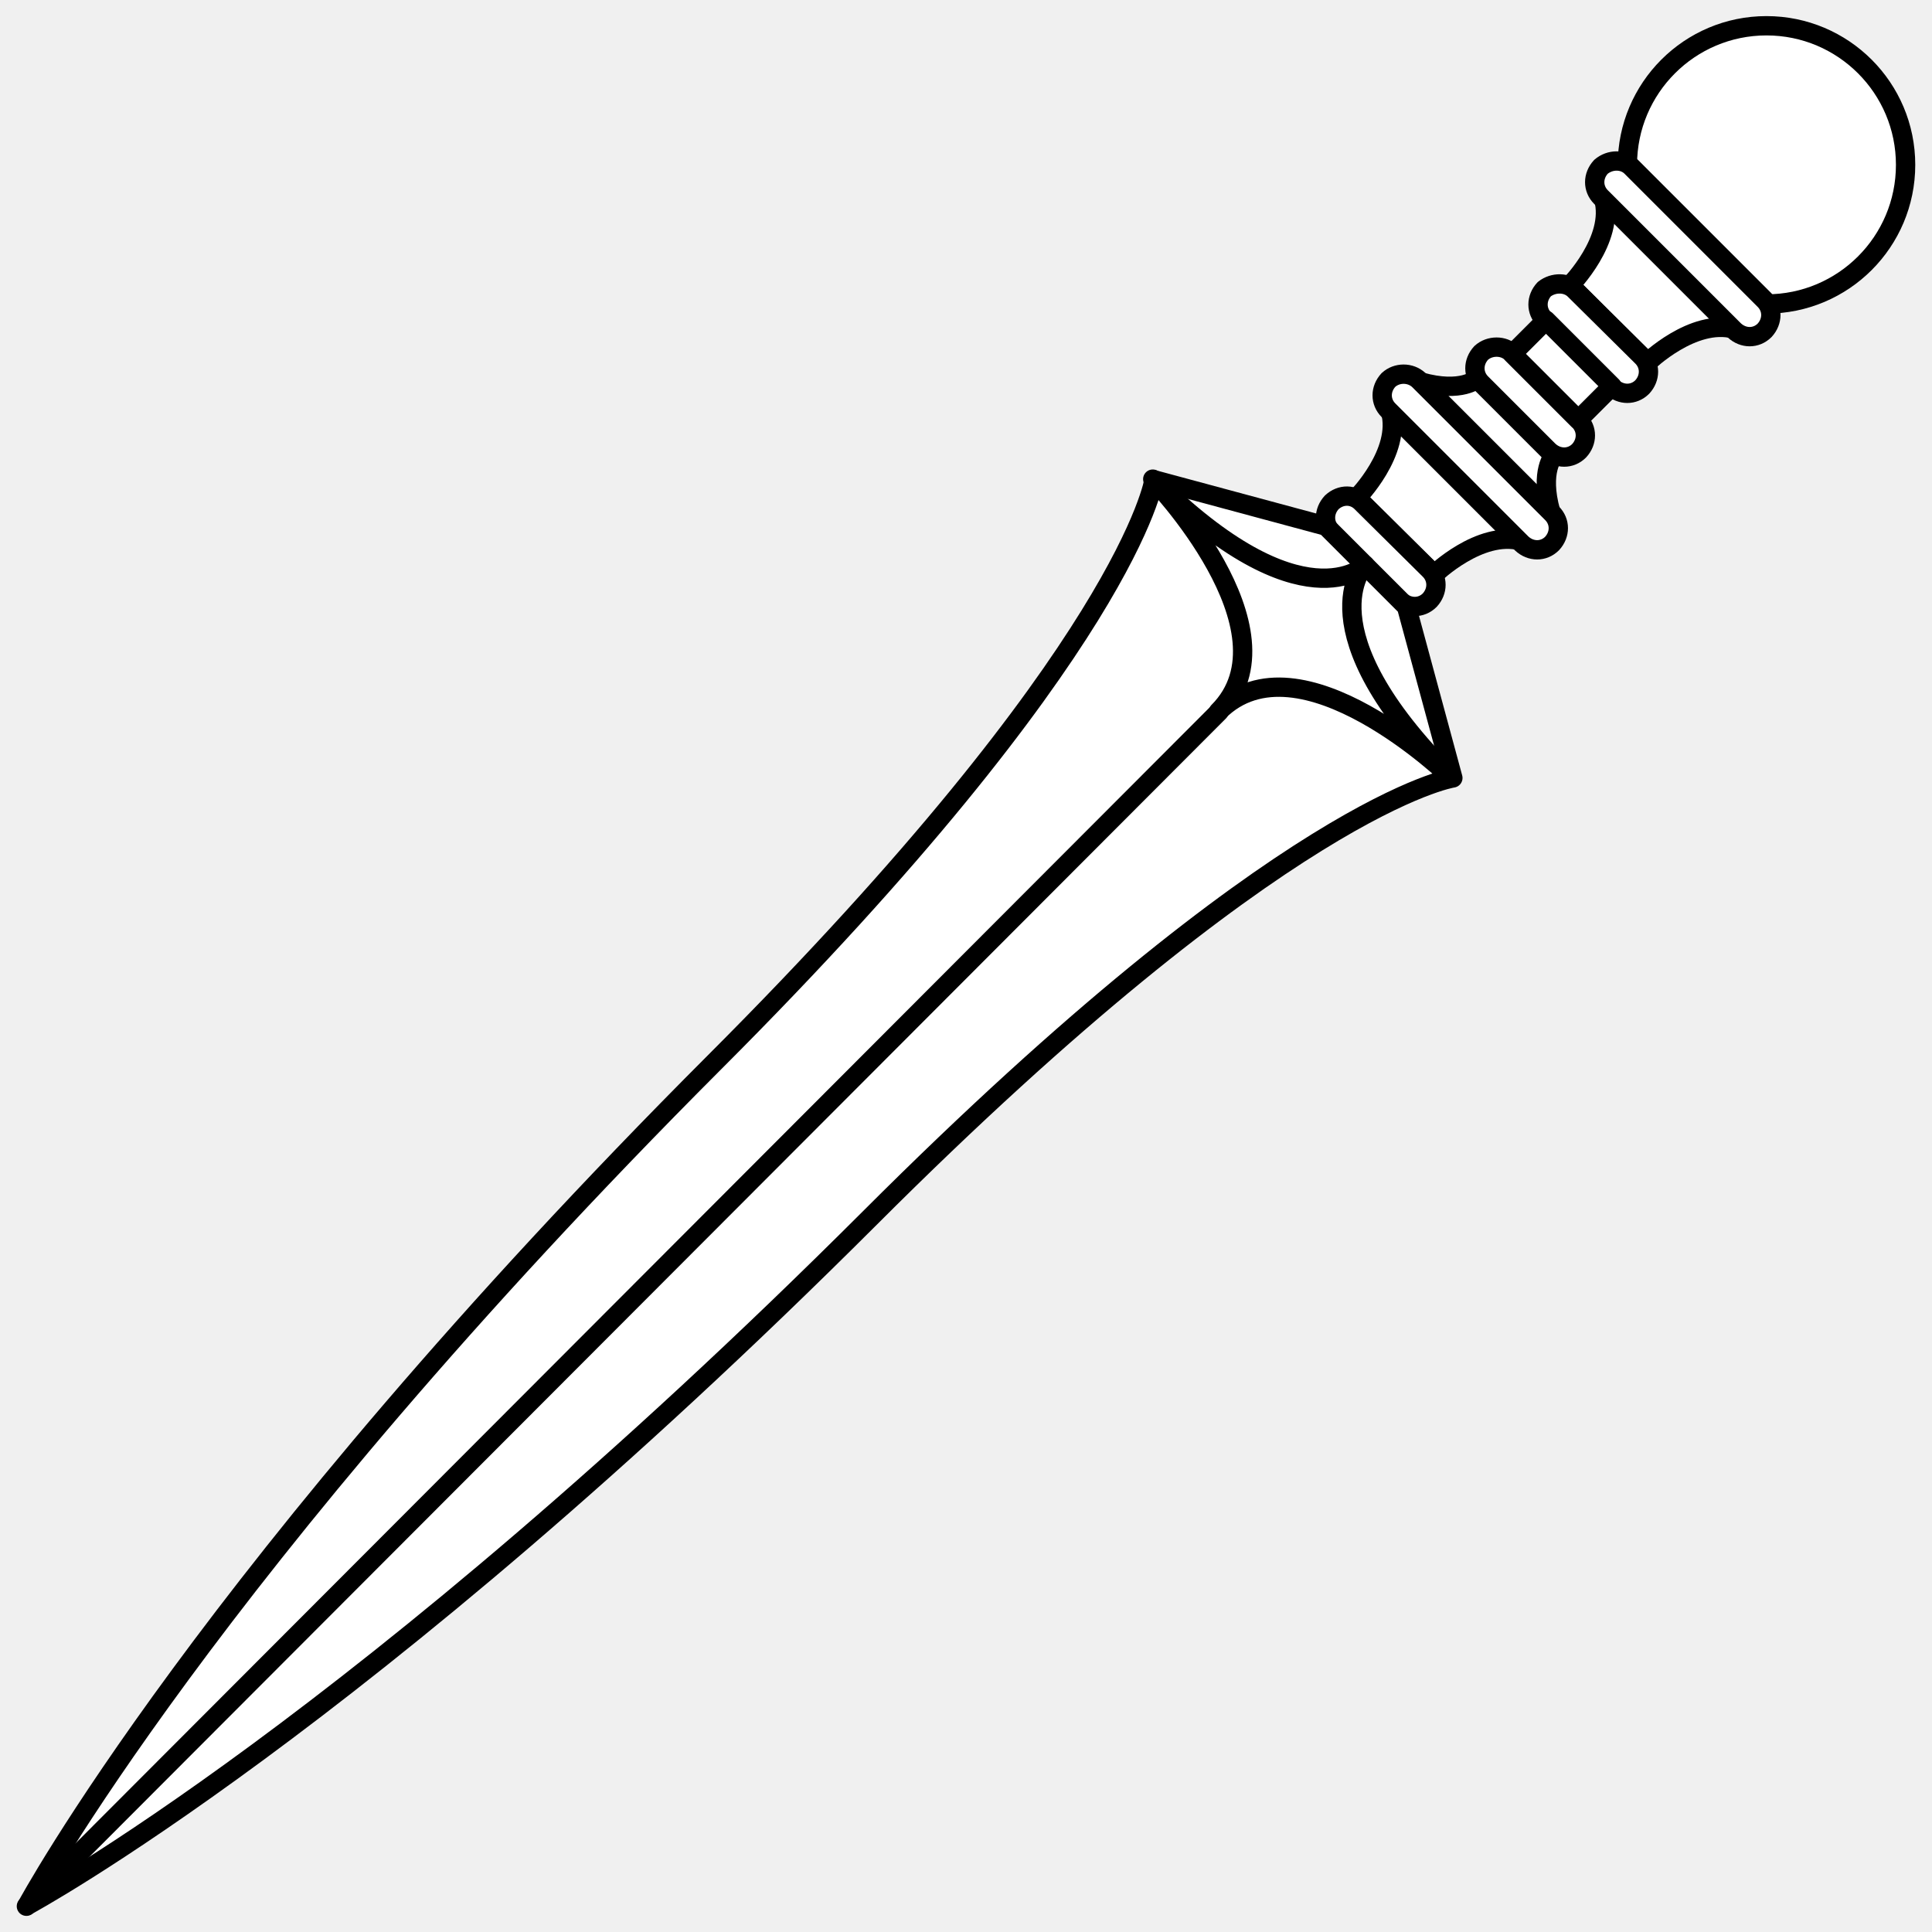
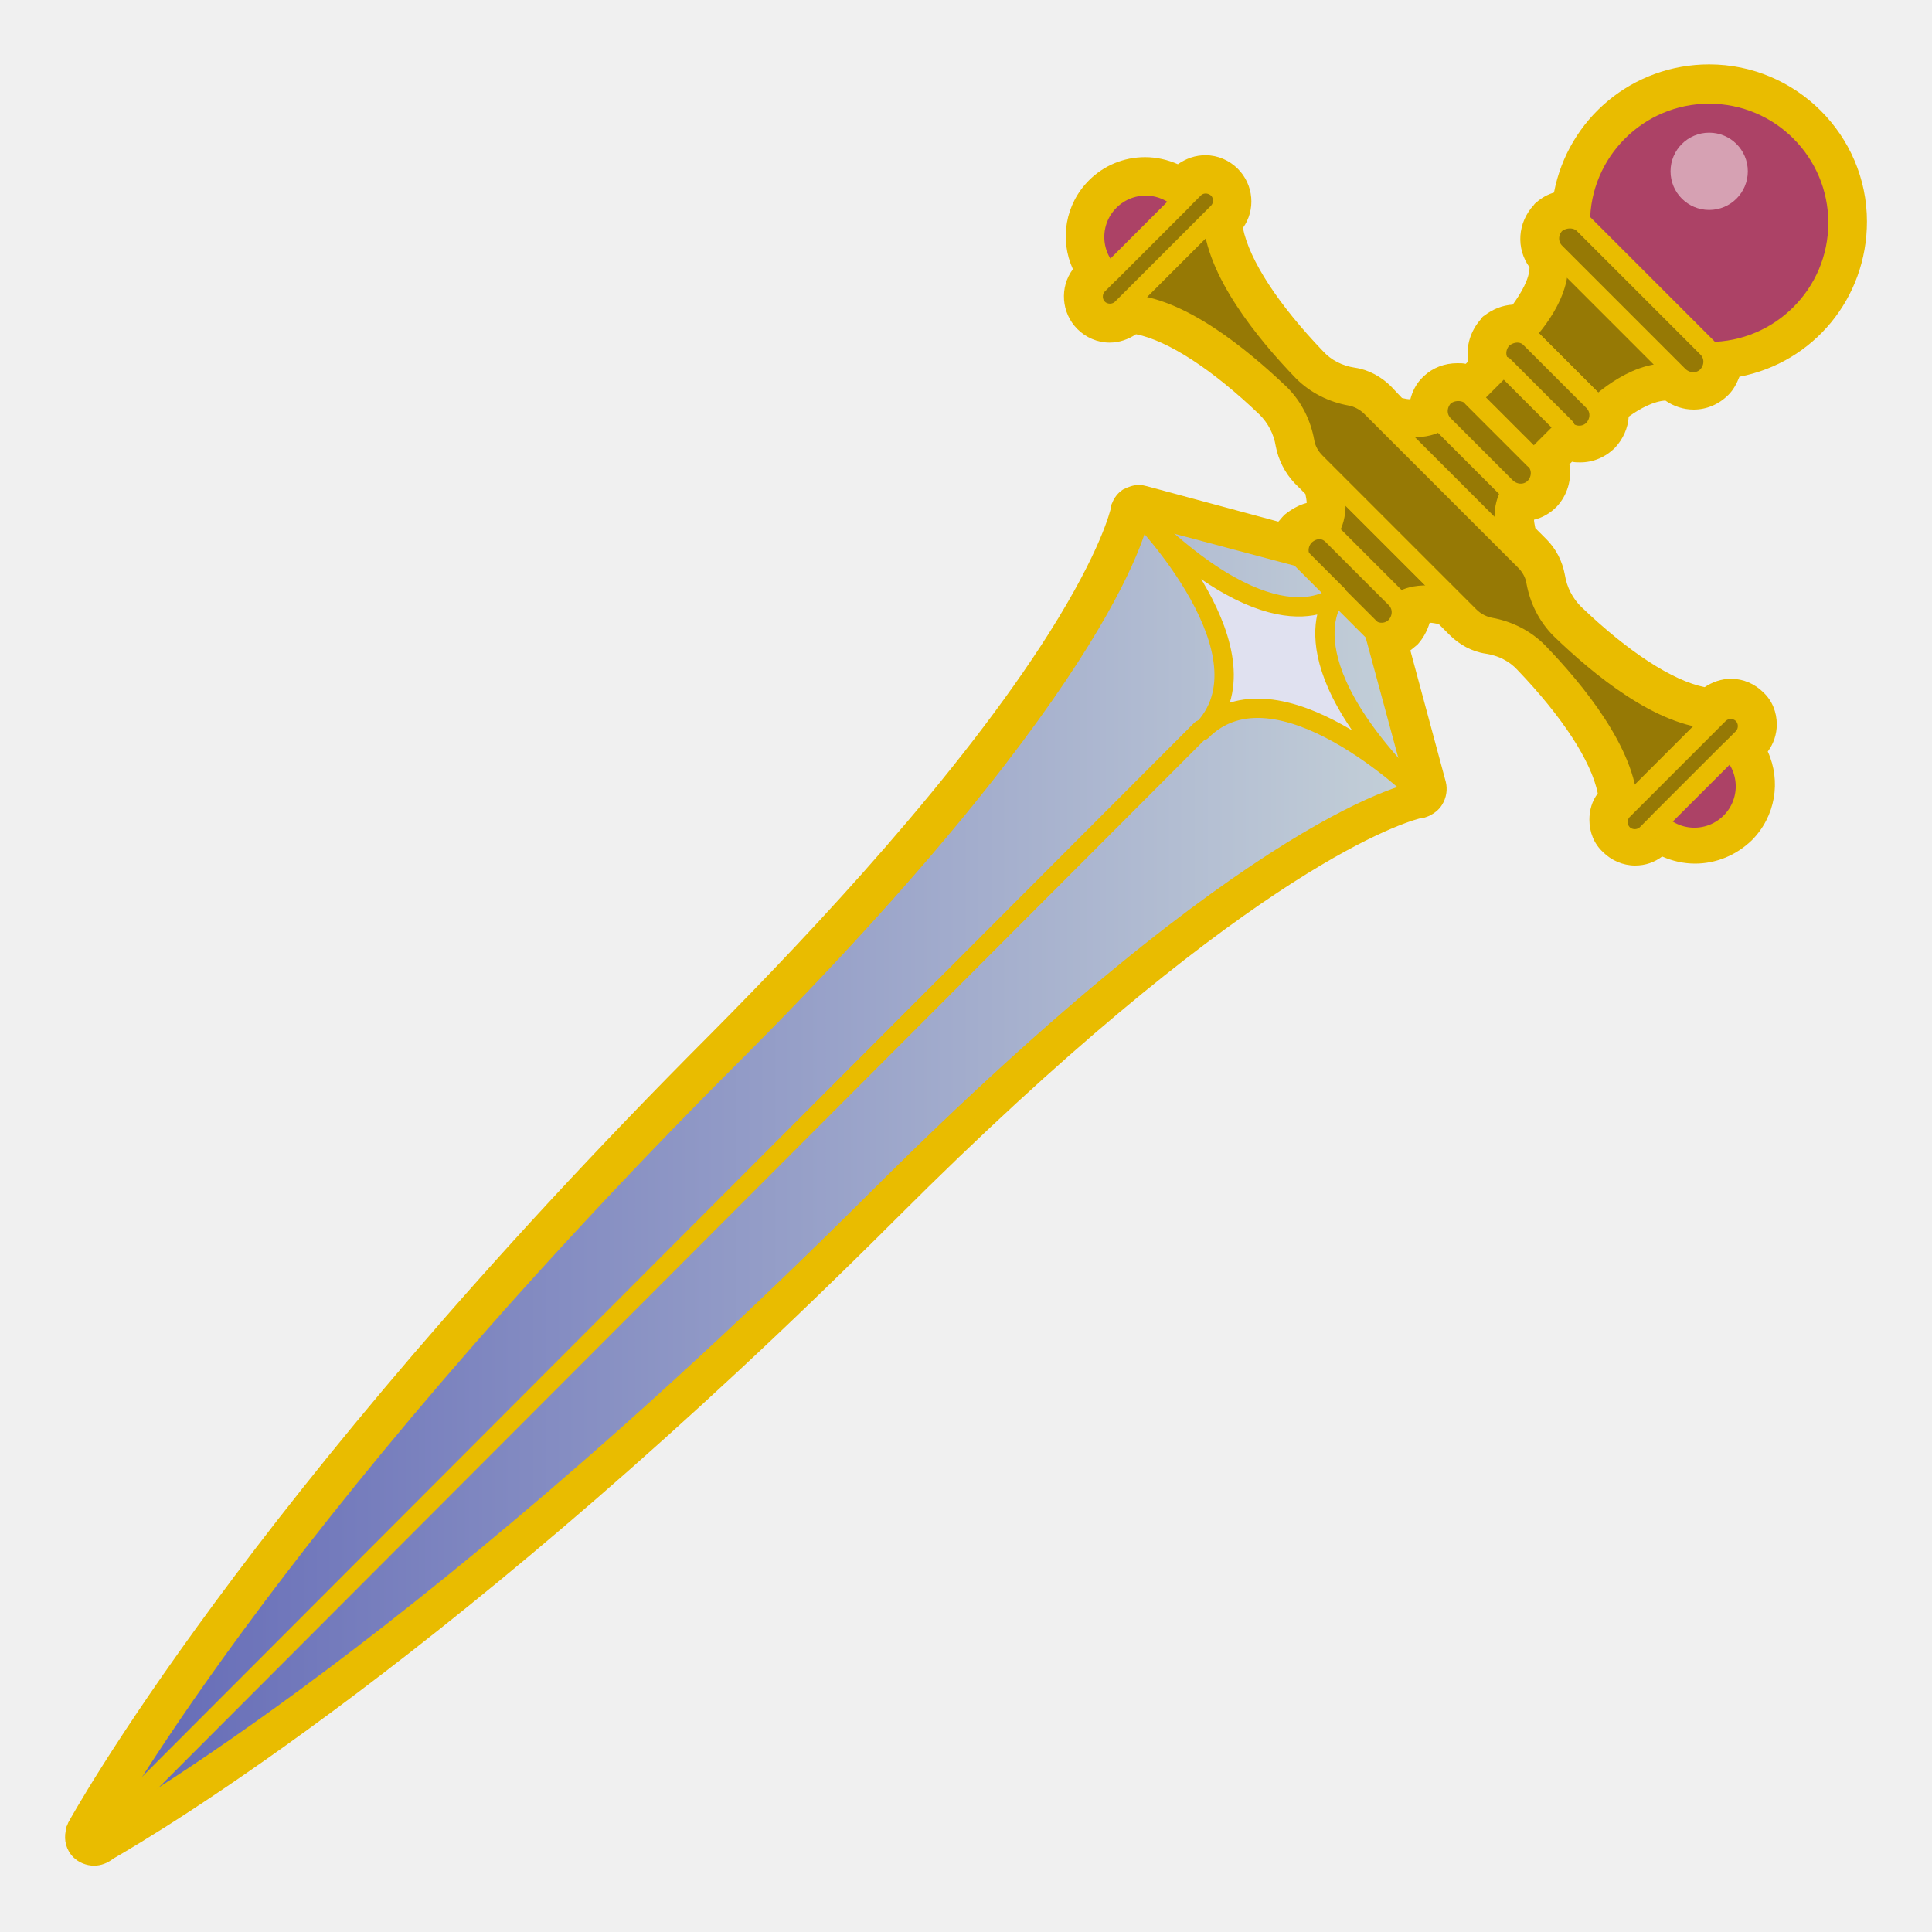
<svg xmlns="http://www.w3.org/2000/svg" version="1.1" id="레이어_1" x="0px" y="0px" viewBox="0 0 300 300" style="enable-background:new 0 0 300 300;" xml:space="preserve">
  <style type="text/css">
- 	.st0{fill:#FFFFFF;stroke:#000000;stroke-width:3;stroke-miterlimit:10;}
- 	.st1{fill:#FFFFFF;stroke:#000000;stroke-width:3;stroke-linecap:round;stroke-linejoin:round;stroke-miterlimit:10;}
- 	.st2{fill:#FFFFFF;stroke:#000000;stroke-width:3;stroke-linecap:round;stroke-linejoin:round;stroke-miterlimit:10;}
- 	.st3{fill:none;stroke:#000000;stroke-width:3;stroke-linecap:round;stroke-linejoin:round;stroke-miterlimit:10;}
+ 	.st0{fill:#E9BC00;}
+ 	.st1{fill:#AC4266;stroke:#E9BC00;stroke-width:3;stroke-miterlimit:10;}
+ 	.st2{fill:#D6A1B3;}
+ 	.st3{fill:#967905;stroke:#E9BC00;stroke-width:3;stroke-linecap:round;stroke-linejoin:round;stroke-miterlimit:10;}
+ 	.st4{fill:#967905;stroke:#E9BC00;stroke-width:3;stroke-linecap:round;stroke-linejoin:round;stroke-miterlimit:10;}
+ 	.st5{fill:url(#SVGID_1_);stroke:#E9BC00;stroke-width:3;stroke-linecap:round;stroke-linejoin:round;stroke-miterlimit:10;}
+ 	.st6{fill:#FFFFFF;stroke:#E9BC00;stroke-width:3;stroke-linecap:round;stroke-linejoin:round;stroke-miterlimit:10;}
+ 	.st7{fill:#E0E1F0;stroke:#E9BC00;stroke-width:3;stroke-linecap:round;stroke-linejoin:round;stroke-miterlimit:10;}
+ 	.st8{fill:none;stroke:#E9BC00;stroke-width:3;stroke-linecap:round;stroke-linejoin:round;stroke-miterlimit:10;}
+ 	.st9{fill:#AC4266;stroke:#E9BC00;stroke-width:3;stroke-linecap:round;stroke-linejoin:round;stroke-miterlimit:10;}
</style>
  <g>
-     <circle class="st0" cx="274.3" cy="25.6" r="21.6" />
-     <path class="st1" d="M222.7,89.2c0,0,7.1-6.9,13.5-5.2L226,73.9l-10.1-10.1c1.8,6.4-5.2,13.5-5.2,13.5L222.7,89.2z" />
-     <path class="st1" d="M229.4,58.8c0,0-2.4,2.3-8.8,0.5l10.1,10.1l10.1,10.1c-1.8-6.4,0.5-8.8,0.5-8.8L229.4,58.8z" />
-     <path class="st1" d="M220.3,59L241,79.7c1.3,1.3,1.3,3.3,0,4.7l0,0c-1.3,1.3-3.3,1.3-4.7,0l-20.7-20.7c-1.3-1.3-1.3-3.3,0-4.7l0,0   C216.9,57.8,219,57.8,220.3,59z" />
-     <path class="st1" d="M255.8,56.3c0,0,7.1-6.9,13.5-5.2l-10.1-10.1L249,30.8c1.8,6.4-5.2,13.5-5.2,13.5L255.8,56.3z" />
-     <path class="st1" d="M253.3,25.9L274,46.6c1.3,1.3,1.3,3.3,0,4.7l0,0c-1.3,1.3-3.3,1.3-4.7,0l-20.7-20.7c-1.3-1.3-1.3-3.3,0-4.7   l0,0C250,24.7,252.1,24.7,253.3,25.9z" />
-     <path class="st1" d="M234.7,54.8l10.5,10.5c1.3,1.3,1.3,3.3,0,4.7l0,0c-1.3,1.3-3.3,1.3-4.7,0L230,59.5c-1.3-1.3-1.3-3.3,0-4.7l0,0   C231.3,53.6,233.5,53.6,234.7,54.8z" />
-     <path class="st1" d="M244.5,45L255,55.4c1.3,1.3,1.3,3.3,0,4.7l0,0c-1.3,1.3-3.3,1.3-4.7,0l-10.5-10.5c-1.3-1.3-1.3-3.3,0-4.7l0,0   C241.2,43.8,243.3,43.8,244.5,45z" />
-     <rect x="238.9" y="50.2" transform="matrix(0.7071 -0.7071 0.7071 0.7071 30.4069 188.3745)" class="st2" width="7.4" height="14.5" />
-     <path class="st1" d="M211.5,78.1L222,88.5c1.3,1.3,1.3,3.3,0,4.7l0,0c-1.3,1.3-3.3,1.3-4.7,0l-10.5-10.5c-1.3-1.3-1.3-3.3,0-4.7   l0,0C208.2,76.7,210.2,76.7,211.5,78.1z" />
-     <path class="st1" d="M212,87.8l0.1,0.1l-6.2-6.2l-26.7-7.2c0,0-3.9,26.1-68.3,90.5C32.2,243.8,4.2,295.9,4.2,295.9   s52-28,130.9-106.8c64.4-64.4,90.5-68.3,90.5-68.3l-7.2-26.6l-6.2-6.2l0.1,0.1" />
-     <path class="st1" d="M189.4,110.6" />
-     <path class="st1" d="M211.9,87.7l0.1,0.1c0,0-9.8,9.6-33-13.4c0,0,22.7,23.5,10.2,36.1c12.6-12.6,36.1,10.2,36.1,10.2   c-23-23-13.4-33-13.4-33l0.1,0.1" />
-     <line class="st3" x1="4.1" y1="296" x2="189.3" y2="110.5" />
+     <path class="st0" d="M14.6,288.5c-0.8,0-1.6-0.3-2.1-0.9c-0.7-0.7-1-1.8-0.8-2.8v-0.2c0,0,0.1-0.2,0.1-0.3c0-0.1,0.1-0.3,0.2-0.4   c0.3-0.5,27-49.6,99.5-122.2c57.5-57.5,62.5-82.1,62.6-82.4c0-0.1,0.1-0.3,0.1-0.4v-0.1l0.1-0.1c0.2-0.6,0.6-1.1,1.2-1.4   c0.5-0.3,1.1-0.5,1.6-0.5c0.3,0,0.5,0,0.8,0.1l21.5,5.8c0.3-0.6,0.7-1.2,1.1-1.7c0.1-0.1,0.1-0.1,0.2-0.2c1.1-1,2.4-1.6,3.8-1.7   c0.1-0.8,0.1-1.9-0.3-3.4l-2-2c-1.3-1.3-2.2-3-2.5-4.8c-0.4-2.3-1.4-4.3-2.9-5.7c-7.9-7.6-15.2-12.2-20.7-13   c-1,0.9-2.3,1.4-3.7,1.4c-1.5,0-2.9-0.6-4-1.6c-1.1-1.1-1.6-2.5-1.6-4s0.6-2.9,1.6-4l0,0c-2.4-4.2-1.7-9.5,1.8-13   c2.1-2.1,4.8-3.2,7.7-3.2c1.9,0,3.7,0.5,5.3,1.4l0,0c1.1-1.1,2.5-1.6,4-1.6s2.9,0.6,4,1.6c2.1,2.1,2.2,5.5,0.2,7.7   c0.8,5.4,5.4,12.7,13,20.7c1.5,1.5,3.5,2.6,5.7,2.9c1.8,0.3,3.5,1.2,4.8,2.5l2,2c1,0.2,1.8,0.3,2.6,0.3c0.3,0,0.5,0,0.7,0   c0.1-1.4,0.7-2.7,1.7-3.8c0-0.1,0.1-0.1,0.2-0.2c1.1-1,2.6-1.6,4.2-1.6c0.6,0,1.2,0.1,1.7,0.2l1.6-1.6c-0.7-2.1-0.1-4.3,1.4-6   c0.1-0.1,0.2-0.2,0.3-0.3c1.1-0.9,2.6-1.4,4-1.4c0.1,0,0.1,0,0.2,0c1.9-2.3,3.6-5.3,3.3-7.8c-2-2.4-1.9-5.8,0.3-8.1   c0.1-0.1,0.2-0.2,0.2-0.2c0.9-0.7,1.9-1.2,3-1.5c1.7-11.3,11.3-19.6,22.8-19.6c12.7,0,23,10.3,23,23c0,11.5-8.3,21.1-19.5,22.8   c-0.2,1.1-0.8,2.2-1.6,3.1c-1.2,1.2-2.7,1.9-4.4,1.9c-1.4,0-2.8-0.5-3.9-1.4c-0.1,0-0.3,0-0.4,0c-2.8,0-5.8,2.1-7.3,3.2   c0.1,1.6-0.5,3.2-1.7,4.5c-1.2,1.2-2.7,1.9-4.4,1.9c-0.6,0-1.2-0.1-1.8-0.3l-1.6,1.6c0.6,2.1,0.1,4.3-1.4,6   c-1.1,1.1-2.5,1.7-3.9,1.8c-0.1,0.7-0.1,1.8,0.3,3.3l2,2c1.3,1.3,2.2,3,2.5,4.8c0.4,2.3,1.4,4.3,2.9,5.7c7.9,7.6,15.2,12.2,20.7,13   c1-0.9,2.3-1.4,3.7-1.4c1.5,0,2.9,0.6,4,1.6c1.1,1.1,1.6,2.5,1.6,4s-0.6,2.9-1.6,4l0,0c2.4,4.2,1.7,9.5-1.8,13   c-2.1,2.1-4.8,3.2-7.7,3.2c-1.9,0-3.7-0.5-5.3-1.4l0,0c-1.1,1.1-2.5,1.6-4,1.6s-2.9-0.6-4-1.6c-1.1-1.1-1.6-2.5-1.6-4   c0-1.4,0.5-2.7,1.4-3.7c-0.8-5.4-5.4-12.7-13-20.7c-1.5-1.5-3.5-2.6-5.7-2.9c-1.8-0.3-3.5-1.2-4.8-2.5l-2-2c-1-0.2-1.8-0.3-2.6-0.3   c-0.3,0-0.6,0-0.8,0c-0.1,1.4-0.7,2.7-1.7,3.8c-0.5,0.5-1.1,1-1.8,1.3l5.8,21.5c0.2,0.8,0.1,1.7-0.4,2.4c-0.3,0.5-0.8,0.9-1.4,1.1   c-0.4,0.2-0.7,0.3-1.1,0.3c-3.4,0.9-28.3,8.8-81.9,62.4c-68.3,68.3-115.6,95.9-121.6,99.3C16.1,288.2,15.4,288.5,14.6,288.5z" />
+     <path class="st0" d="M265.4,13c11.9,0,21.5,9.7,21.5,21.5c0,11.2-8.5,20.4-19.4,21.4c0.1,1.2-0.4,2.4-1.3,3.4   c-0.9,0.9-2.1,1.4-3.3,1.4c-1.1,0-2.3-0.4-3.2-1.3l0,0c-0.3-0.1-0.7-0.1-1-0.1c-3.7,0-7.4,2.8-8.9,4.1c0.3,1.4-0.1,2.9-1.2,4.1   c-0.9,0.9-2.1,1.4-3.3,1.4c-0.7,0-1.5-0.2-2.2-0.6l-3,3c0.9,1.7,0.7,3.8-0.8,5.3c-0.9,0.9-2.1,1.4-3.3,1.4c-0.3,0-0.5,0-0.8-0.1   c-0.3,0.9-0.6,2.7,0.1,5.7l2.3,2.3c1.1,1.1,1.8,2.5,2.1,4c0.5,2.6,1.6,4.9,3.4,6.6c8.5,8.2,16.4,13,22.2,13.5l0.3-0.3   c0.8-0.8,1.9-1.2,2.9-1.2s2.1,0.4,2.9,1.2c1.6,1.6,1.6,4.2,0,5.8l-0.9,0.9c2.6,3.7,2.3,8.8-1,12.1c-1.8,1.8-4.2,2.7-6.6,2.7   c-1.9,0-3.9-0.6-5.5-1.8l-0.9,0.9c-0.8,0.8-1.9,1.2-2.9,1.2c-1.1,0-2.1-0.4-2.9-1.2c-1.6-1.6-1.6-4.2,0-5.8l0.3-0.3   c-0.5-5.9-5.3-13.7-13.5-22.2c-1.7-1.8-4-2.9-6.6-3.4c-1.5-0.3-2.9-1-4-2.1l-2.3-2.3c-1.4-0.4-2.5-0.5-3.4-0.5   c-1.1,0-1.8,0.2-2.3,0.4c0.2,1.4-0.2,2.8-1.2,4c-0.7,0.7-1.6,1.2-2.5,1.3l6.2,22.9c0.1,0.4,0,0.9-0.2,1.2c-0.2,0.3-0.4,0.5-0.7,0.6   c-0.2,0.1-0.4,0.2-0.7,0.2l0,0c-3.2,0.8-28.2,8.3-82.8,62.9c-69,69-116.6,96.4-121.4,99.2l-0.1,0.1c-0.3,0.3-0.7,0.4-1.1,0.4   c-0.4,0-0.8-0.1-1.1-0.4c-0.4-0.4-0.5-0.9-0.4-1.4V285c0-0.1,0-0.1,0.1-0.2c0-0.1,0-0.2,0.1-0.2c0.3-0.5,26.9-49.4,99.3-121.8   c58.4-58.4,62.9-82.9,63-83.2c0-0.1,0-0.2,0.1-0.3l0,0c0.1-0.3,0.3-0.6,0.6-0.7c0.2-0.2,0.5-0.2,0.8-0.2c0.1,0,0.3,0,0.4,0.1   l22.9,6.2c0.1-0.9,0.6-1.7,1.2-2.5l0.1-0.1c0.9-0.8,2.1-1.3,3.3-1.3l0,0c0.2,0,0.5,0,0.7,0.1c0.3-0.9,0.7-2.7-0.1-5.7l-2.3-2.3   c-1.1-1.1-1.8-2.5-2.1-4c-0.5-2.6-1.6-4.9-3.4-6.6c-8.5-8.2-16.4-13-22.2-13.5l-0.3,0.3c-0.8,0.8-1.9,1.2-2.9,1.2   c-1.1,0-2.1-0.4-2.9-1.2c-1.6-1.6-1.6-4.2,0-5.8l0.9-0.9c-2.6-3.7-2.3-8.8,1-12.1c1.8-1.8,4.2-2.7,6.6-2.7c1.9,0,3.9,0.6,5.5,1.8   l0.9-0.9c0.8-0.8,1.9-1.2,2.9-1.2c1.1,0,2.1,0.4,2.9,1.2c1.6,1.6,1.6,4.2,0,5.8l-0.3,0.3c0.5,5.9,5.3,13.7,13.5,22.2   c1.7,1.8,4,2.9,6.6,3.4c1.5,0.3,2.9,1,4,2.1l2.3,2.3c1.4,0.4,2.5,0.5,3.4,0.5c1,0,1.8-0.2,2.3-0.3c-0.2-1.4,0.2-2.8,1.2-3.9   l0.1-0.1c0.9-0.8,2-1.2,3.2-1.2c0.7,0,1.5,0.2,2.1,0.5l3-3c-0.9-1.7-0.7-3.8,0.8-5.3c0.1-0.1,0.1-0.1,0.2-0.2   c0.9-0.7,2-1.1,3.1-1.1c0.3,0,0.5,0,0.8,0.1c1.3-1.4,4.8-6,4.1-10l0,0c-1.8-1.8-1.8-4.5,0-6.4l0.1-0.1c0.9-0.8,2.1-1.2,3.2-1.2   c0.1,0,0.1,0,0.2,0C245,21.6,254.2,13,265.4,13 M265.4,10c-11.9,0-21.9,8.4-24.1,19.9c-1,0.3-1.9,0.8-2.7,1.5   c-0.1,0.1-0.3,0.2-0.4,0.4c-2.6,2.8-2.8,6.8-0.7,9.7c0,1.8-1.3,4-2.6,5.8c-1.6,0.1-3.1,0.7-4.4,1.7c-0.2,0.1-0.4,0.3-0.5,0.5   c-1.7,1.9-2.4,4.3-2,6.6l-0.4,0.4c-0.4-0.1-0.8-0.1-1.3-0.1c-2,0-3.8,0.7-5.2,2c-0.1,0.1-0.2,0.2-0.3,0.3c-0.9,0.9-1.5,2.1-1.8,3.3   c-0.4,0-0.9-0.1-1.3-0.2L216,60c-1.5-1.5-3.5-2.6-5.6-2.9c-2-0.3-3.7-1.2-4.9-2.5c-7-7.3-11.5-14.2-12.5-19.2   c2-2.8,1.7-6.7-0.8-9.2c-1.3-1.3-3.1-2.1-5-2.1c-1.6,0-3,0.5-4.3,1.4c-1.6-0.7-3.3-1.1-5.1-1.1c-3.3,0-6.4,1.3-8.7,3.6   c-3.7,3.7-4.6,9.2-2.5,13.8c-2.1,2.8-1.8,6.8,0.7,9.3c1.3,1.3,3.1,2.1,5,2.1c1.5,0,2.9-0.5,4.1-1.3c5,1,11.9,5.5,19.2,12.5   c1.3,1.3,2.2,3,2.5,4.9c0.4,2.1,1.4,4.1,2.9,5.7l1.7,1.7c0.1,0.5,0.2,1,0.2,1.4c-1.2,0.3-2.4,1-3.4,1.8c-0.1,0.1-0.2,0.2-0.2,0.2   c-0.3,0.3-0.5,0.6-0.8,0.9l-20.4-5.5c-0.4-0.1-0.8-0.2-1.2-0.2c-0.9,0-1.7,0.3-2.5,0.7c-0.8,0.5-1.4,1.3-1.7,2.1l-0.1,0.2v0.1   c-0.1,0.2-0.1,0.3-0.1,0.5c-0.1,0.3-1.4,6.4-9.6,19.4c-13.8,21.8-36.2,45.8-52.5,62.2c-72.7,72.8-99.5,122-99.8,122.5   c-0.1,0.3-0.2,0.5-0.3,0.7c0,0.1-0.1,0.2-0.1,0.2v0.1v0.2v0.1c-0.3,1.5,0.1,3,1.2,4.1c0.8,0.8,2,1.3,3.2,1.3c1.1,0,2.1-0.4,3-1.1   c6.6-3.8,53.8-31.6,121.7-99.5c52.8-52.8,77.4-61,81.1-62c0.5,0,1-0.2,1.5-0.4c0.8-0.4,1.5-0.9,2-1.7c0.7-1.1,0.9-2.4,0.6-3.6   L219,101c0.4-0.3,0.7-0.6,1.1-0.9l0,0l0,0c0.9-1,1.5-2.1,1.9-3.4c0.4,0,0.9,0.1,1.4,0.2l1.7,1.7c1.5,1.5,3.5,2.6,5.6,2.9   c2,0.3,3.7,1.2,4.9,2.5c7,7.3,11.5,14.2,12.5,19.2c-0.9,1.2-1.3,2.6-1.3,4.1c0,1.9,0.7,3.7,2.1,5c1.3,1.3,3.1,2.1,5,2.1   c1.6,0,3-0.5,4.2-1.4c1.6,0.7,3.3,1.1,5.1,1.1c3.3,0,6.4-1.3,8.8-3.6c3.7-3.7,4.6-9.2,2.5-13.8c0.9-1.2,1.4-2.7,1.4-4.2   c0-1.9-0.7-3.7-2.1-5c-1.3-1.3-3.1-2.1-5-2.1c-1.5,0-2.9,0.5-4.1,1.3c-5-1-11.9-5.5-19.2-12.5c-1.3-1.3-2.2-3-2.5-4.9   c-0.4-2.2-1.4-4.1-2.9-5.6l-1.7-1.7c-0.1-0.5-0.2-1-0.2-1.3c1.3-0.3,2.5-1,3.5-2l0,0l0,0c1.7-1.8,2.4-4.3,2-6.6l0.4-0.4   c0.4,0.1,0.9,0.1,1.3,0.1c2,0,3.9-0.8,5.4-2.3l0,0l0,0c1.2-1.3,2-3,2.1-4.8c1.8-1.3,3.9-2.4,5.7-2.5c1.3,0.9,2.8,1.4,4.4,1.4   c2,0,3.9-0.8,5.4-2.3l0,0l0,0c0.8-0.8,1.3-1.8,1.7-2.8c11.5-2.2,19.8-12.2,19.8-24.1C289.9,21,278.9,10,265.4,10L265.4,10z" />
+   </g>
+   <g>
+     <circle class="st1" cx="265.4" cy="34.6" r="20" />
+     <circle class="st2" cx="265.4" cy="26.6" r="6" />
+     <path class="st3" d="M223.6,65.3c0,0-2.2,2.1-8.2,0.5l9.4,9.4l9.4,9.4c-1.7-5.9,0.5-8.2,0.5-8.2L223.6,65.3z" />
+     <path class="st3" d="M217.4,93.5c0,0,2.2-2.1,8.2-0.5l-9.4-9.4l-9.4-9.4c1.7,5.9-0.5,8.2-0.5,8.2L217.4,93.5z" />
+     <path class="st3" d="M248.1,63c0,0,6.6-6.4,12.5-4.8l-9.4-9.4l-9.5-9.5c1.7,5.9-4.8,12.5-4.8,12.5L248.1,63z" />
+     <path class="st3" d="M245.9,34.8L265.1,54c1.2,1.2,1.2,3.1,0,4.4l0,0c-1.2,1.2-3.1,1.2-4.4,0l-19.2-19.2c-1.2-1.2-1.2-3.1,0-4.4   l0,0C242.8,33.7,244.8,33.7,245.9,34.8z" />
+     <path class="st3" d="M228.6,61.6l9.7,9.7c1.2,1.2,1.2,3.1,0,4.4l0,0c-1.2,1.2-3.1,1.2-4.4,0l-9.7-9.7c-1.2-1.2-1.2-3.1,0-4.4l0,0   C225.4,60.5,227.5,60.5,228.6,61.6z" />
+     <path class="st3" d="M237.7,52.6l9.7,9.7c1.2,1.2,1.2,3.1,0,4.4l0,0c-1.2,1.2-3.1,1.2-4.4,0l-9.7-9.7c-1.2-1.2-1.2-3.1,0-4.4l0,0   C234.7,51.4,236.6,51.4,237.7,52.6z" />
+     <rect x="232.4" y="57.3" transform="matrix(0.7071 -0.7071 0.7071 0.7071 23.7746 185.531)" class="st4" width="6.9" height="13.5" />
+     <path class="st3" d="M207,83.2l9.7,9.7c1.2,1.2,1.2,3.1,0,4.4l0,0c-1.2,1.2-3.1,1.2-4.4,0l-9.7-9.7c-1.2-1.2-1.2-3.1,0-4.4l0,0   C204,81.9,205.8,81.9,207,83.2z" />
+     <linearGradient id="SVGID_1_" gradientUnits="userSpaceOnUse" x1="14.6" y1="117.35" x2="220.1" y2="117.35" gradientTransform="matrix(1 0 0 -1 0 300)">
+       <stop offset="0" style="stop-color:#6268B6" />
+       <stop offset="1" style="stop-color:#C4D0D8" />
+     </linearGradient>
+     <path class="st5" d="M207.5,92.2L207.5,92.2l-5.7-5.7L177,79.9c0,0-3.6,24.2-63.4,84c-73,73.1-99,121.5-99,121.5   s48.3-26,121.5-99.1c59.8-59.8,84-63.4,84-63.4l-6.7-24.7l-5.8-5.8l0.1,0.1" />
+     <path class="st6" d="M186.5,113.4" />
+     <path class="st7" d="M207.6,92.3L207.6,92.3c0.1,0.1-9,9-30.5-12.3c0,0,21.1,21.8,9.5,33.5c11.7-11.7,33.5,9.5,33.5,9.5   C198.6,101.6,207.6,92.3,207.6,92.3L207.6,92.3" />
+     <line class="st8" x1="14.6" y1="285.5" x2="186.5" y2="113.3" />
+     <path class="st3" d="M242.3,97.7c-2-2-3.3-4.6-3.8-7.4c-0.2-1.2-0.8-2.3-1.7-3.2l-23.9-23.9c-0.9-0.9-2.1-1.5-3.2-1.7   c-2.8-0.5-5.4-1.8-7.4-3.8c-5.9-6.1-13.7-15.7-14-23.9l-6.7,6.7l-6.7,6.7c8.2,0.3,17.7,8.1,23.9,14c2,2,3.3,4.6,3.8,7.4   c0.2,1.2,0.8,2.3,1.7,3.2l23.9,23.9c0.9,0.9,2.1,1.5,3.2,1.7c2.8,0.5,5.4,1.8,7.4,3.8c5.9,6.1,13.7,15.7,14,23.9l6.7-6.7l6.7-6.7   C257.9,111.4,248.4,103.6,242.3,97.7z" />
+     <path class="st3" d="M252,129.5L252,129.5c-1-1-1-2.7,0-3.7l14.9-14.9c1-1,2.7-1,3.7,0l0,0c1,1,1,2.7,0,3.7l-14.9,14.9   C254.7,130.5,253,130.5,252,129.5z" />
+     <path class="st9" d="M268.7,116.5c3.1,3.1,3.1,8.1,0,11.2c-3.1,3.1-8.1,3.1-11.2,0L268.7,116.5z" />
+     <path class="st3" d="M189.1,29.3L189.1,29.3c1,1,1,2.7,0,3.7l-14.9,14.9c-1,1-2.7,1-3.7,0l0,0c-1-1-1-2.7,0-3.7l14.9-14.9   C186.4,28.3,188,28.3,189.1,29.3z" />
+     <path class="st9" d="M172.3,42.4c-3.1-3.1-3.1-8.1,0-11.2s8.1-3.1,11.2,0L172.3,42.4z" />
  </g>
</svg>
